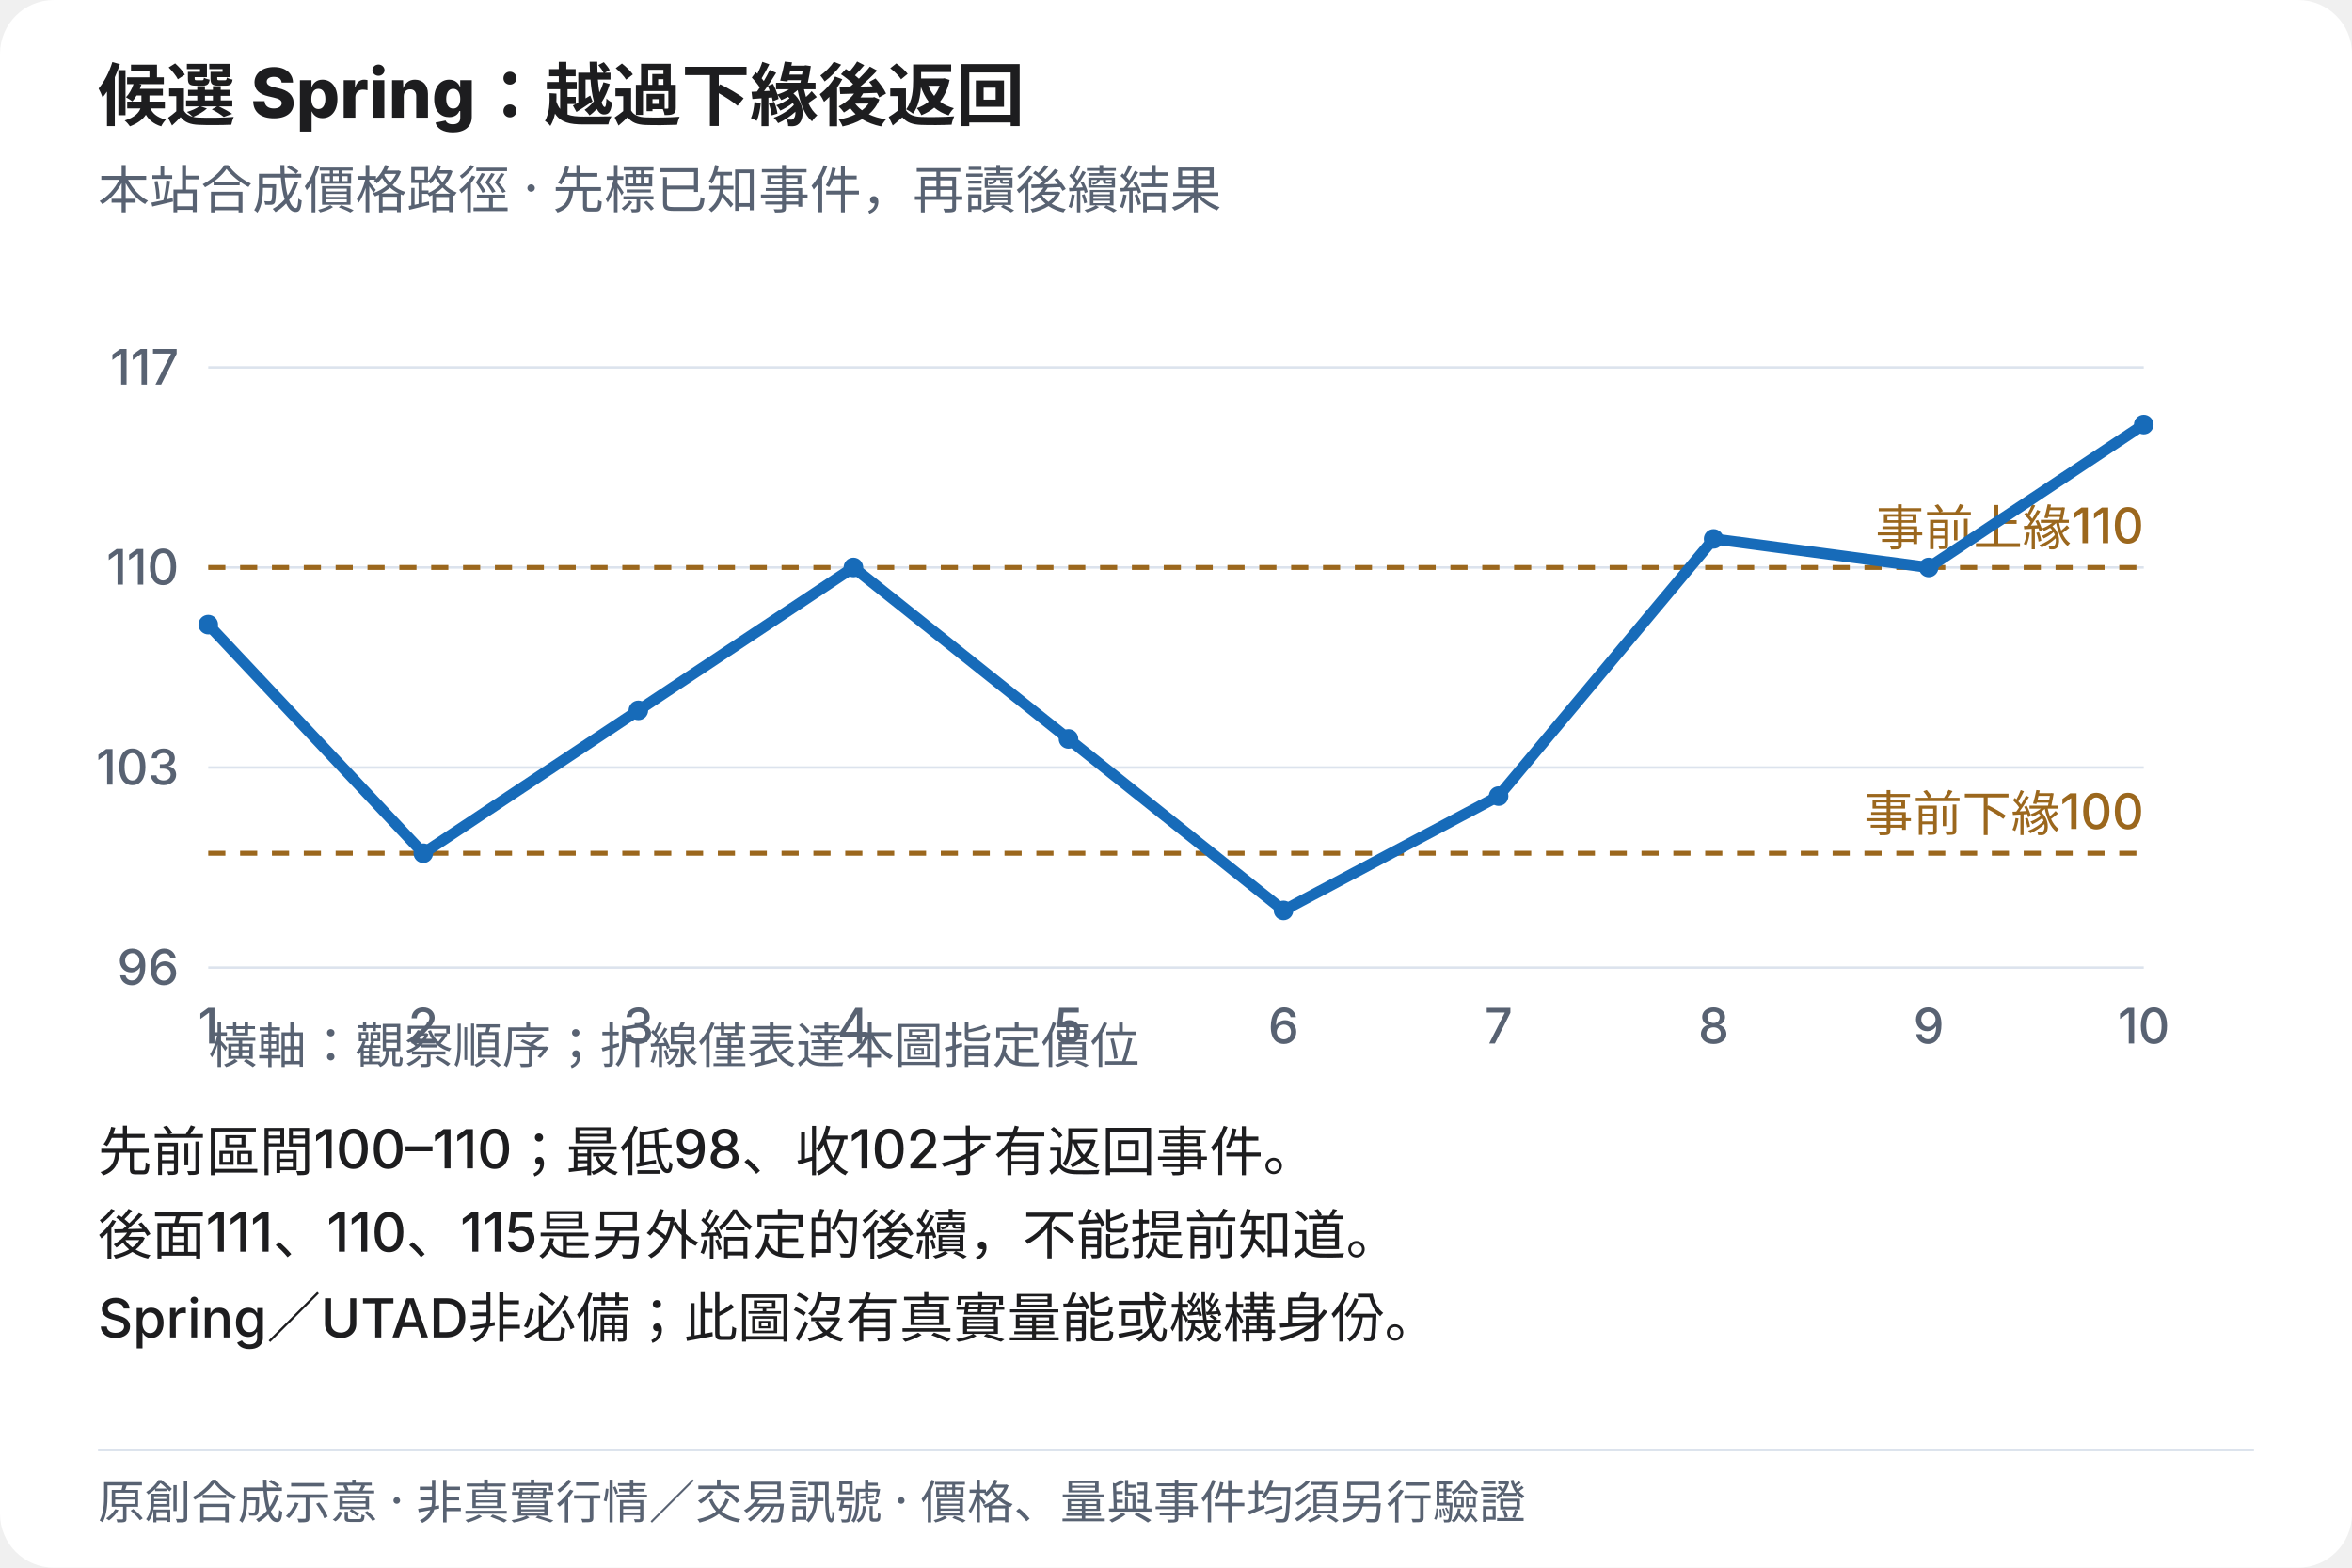
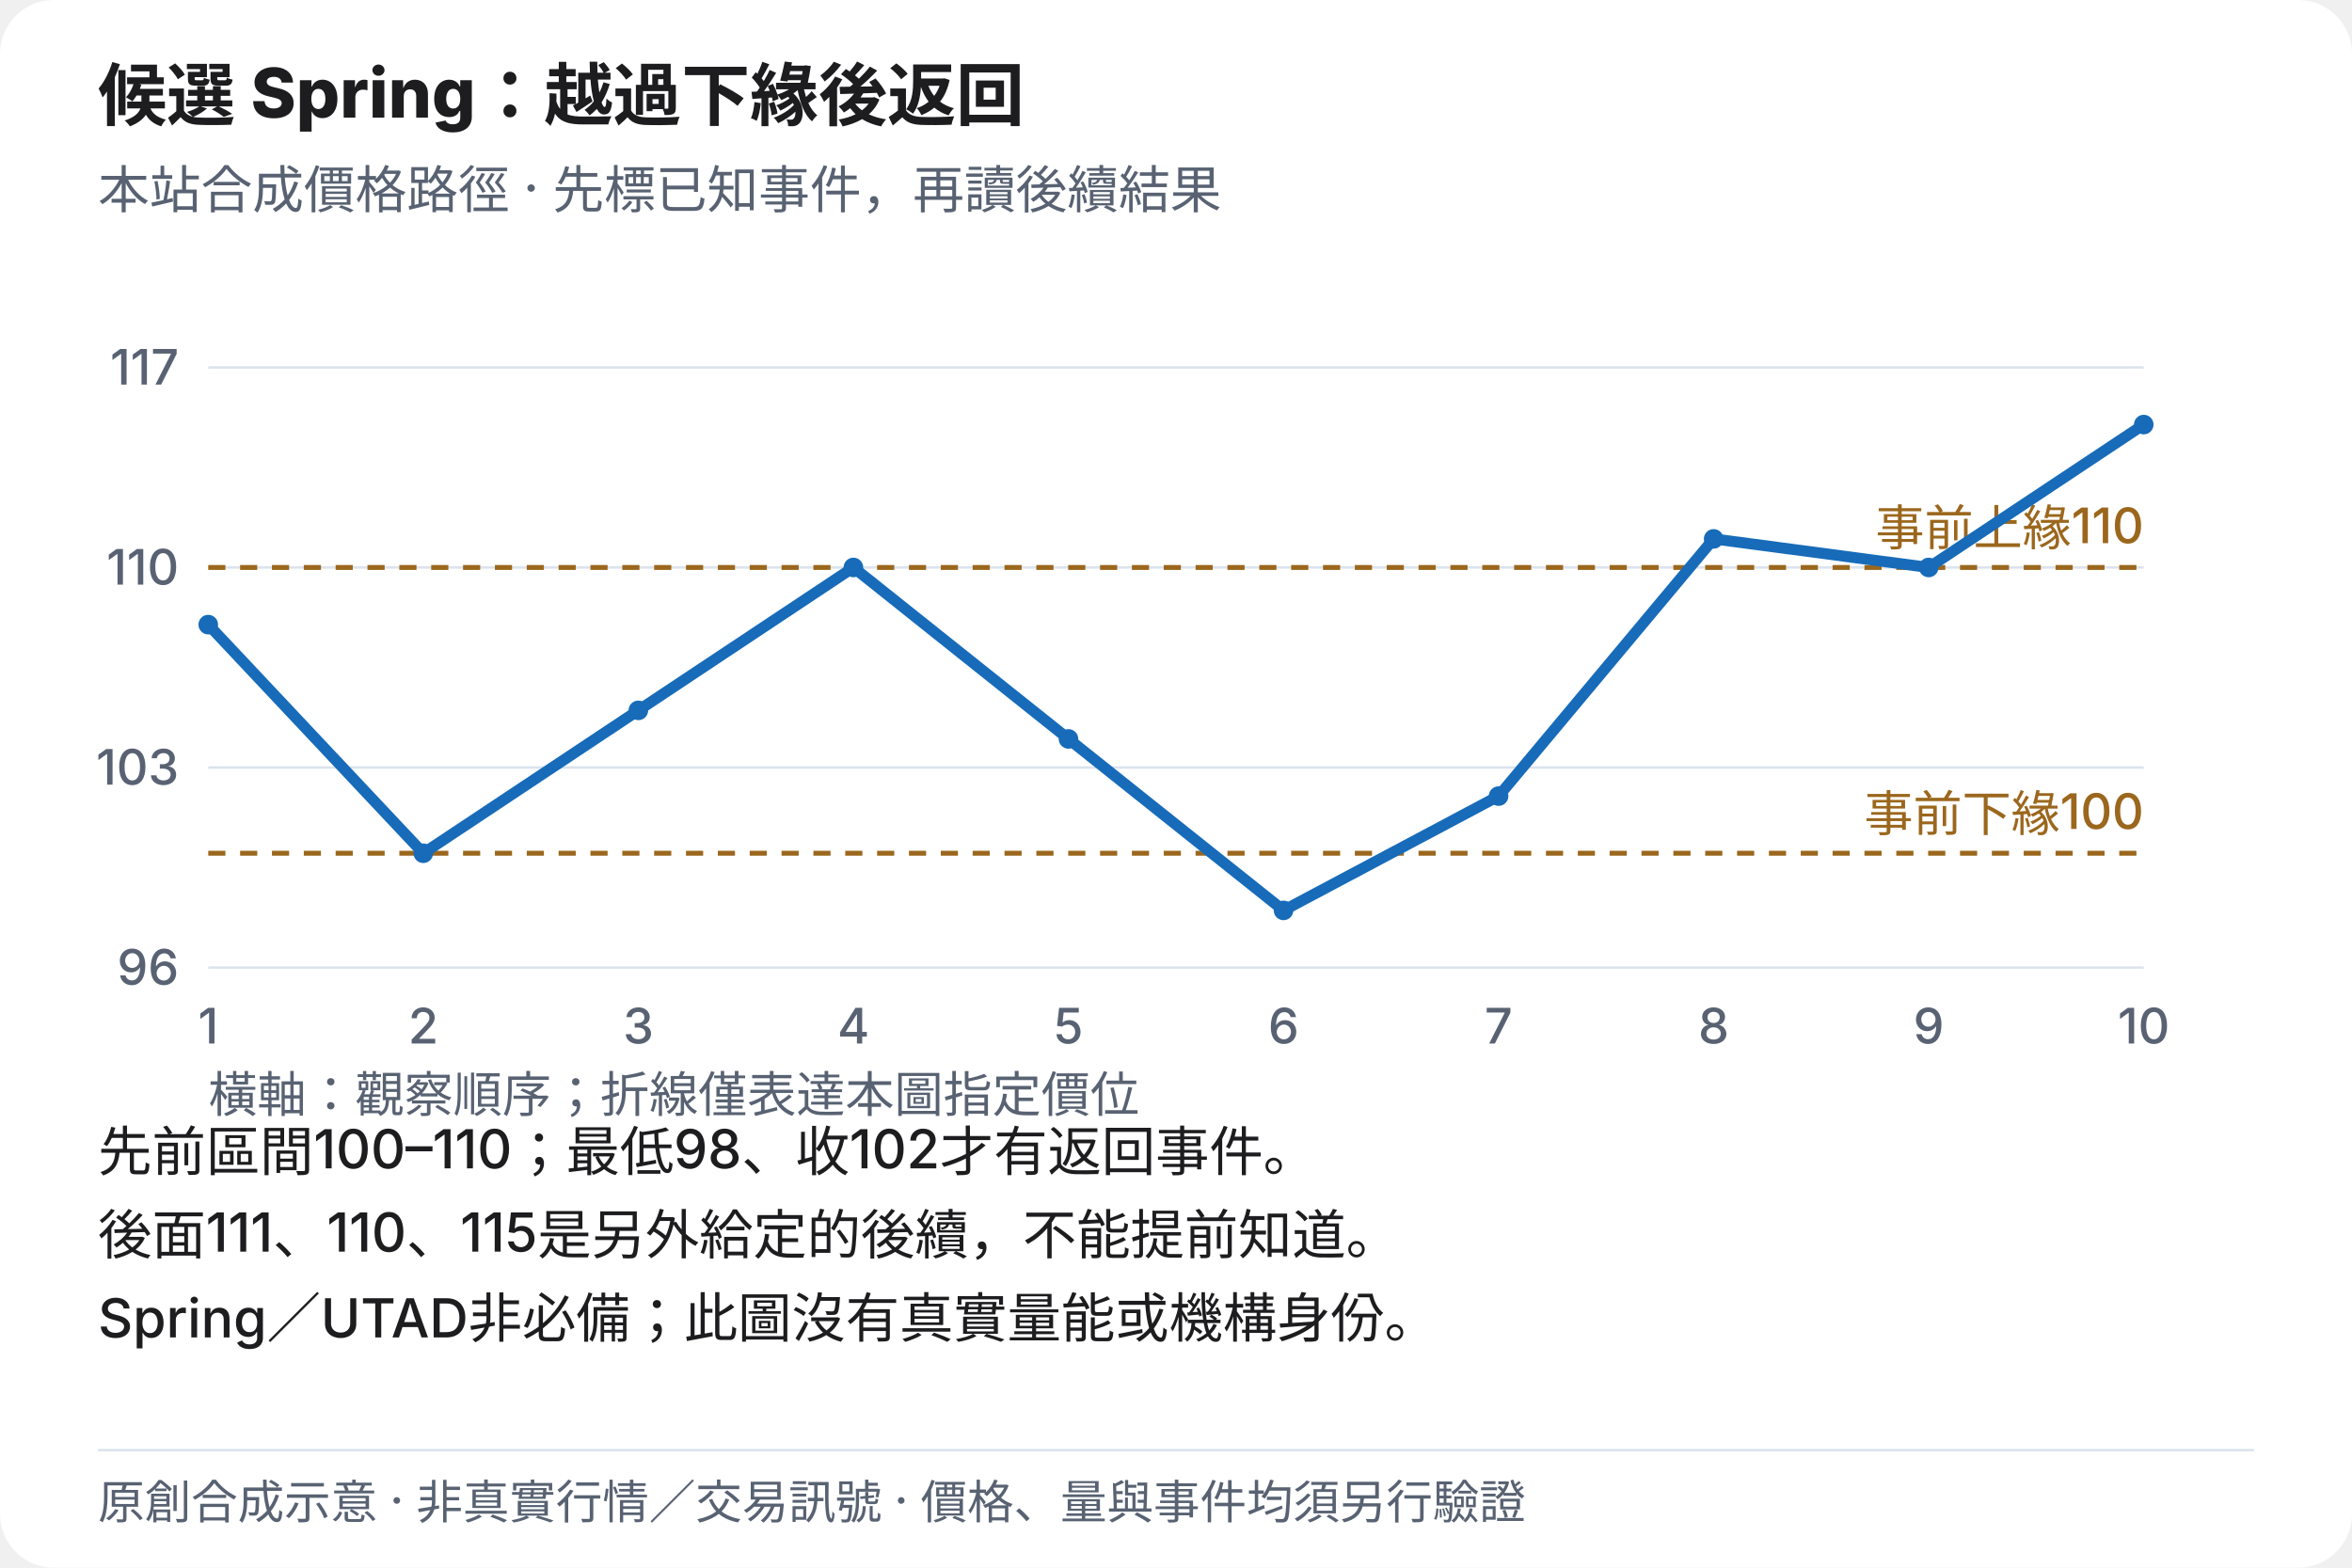
<svg xmlns="http://www.w3.org/2000/svg" width="960" height="640" viewBox="0 0 960 640" role="img" aria-labelledby="t d">
  <rect width="960" height="640" rx="22" fill="#fff" />
  <g font-family="-apple-system,BlinkMacSystemFont,'Microsoft JhengHei',sans-serif">
    <text x="40" y="49" fill="#1d1d1f" font-size="28" font-weight="760" text-anchor="start">候選 Spring：越過下緣後返回</text>
    <text x="40" y="85" fill="#586272" font-size="21" font-weight="450" text-anchor="start">本站合成價格路徑 · 先標已知事件，再讀後續結果</text>
    <path d="M85 395H875" stroke="#dce3ed" />
    <text x="73" y="402" fill="#586272" font-size="20" font-weight="450" text-anchor="end">96</text>
    <path d="M85 313.333H875" stroke="#dce3ed" />
    <text x="73" y="320.333" fill="#586272" font-size="20" font-weight="450" text-anchor="end">103</text>
    <path d="M85 231.667H875" stroke="#dce3ed" />
    <text x="73" y="238.667" fill="#586272" font-size="20" font-weight="450" text-anchor="end">110</text>
    <path d="M85 150H875" stroke="#dce3ed" />
    <text x="73" y="157" fill="#586272" font-size="20" font-weight="450" text-anchor="end">117</text>
    <path d="M85 348.333H875" stroke="#9b671d" stroke-dasharray="7 6" stroke-width="2" />
    <text x="875" y="339.333" fill="#9b671d" font-size="20" font-weight="450" text-anchor="end">事前下緣100</text>
    <path d="M85 231.667H875" stroke="#9b671d" stroke-dasharray="7 6" stroke-width="2" />
    <text x="875" y="222.667" fill="#9b671d" font-size="20" font-weight="450" text-anchor="end">事前上緣110</text>
    <path d="M85 255 L172.778 348.333 L260.556 290 L348.333 231.667 L436.111 301.667 L523.889 371.667 L611.667 325 L699.444 220 L787.222 231.667 L875 173.333" fill="none" stroke="#176bb9" stroke-width="4.5" stroke-linejoin="round" />
    <circle cx="85" cy="255" r="4" fill="#176bb9" />
    <text x="85" y="426" fill="#586272" font-size="20" font-weight="450" text-anchor="middle">1</text>
    <circle cx="172.778" cy="348.333" r="4" fill="#176bb9" />
    <text x="172.778" y="426" fill="#586272" font-size="20" font-weight="450" text-anchor="middle">2</text>
    <circle cx="260.556" cy="290" r="4" fill="#176bb9" />
    <text x="260.556" y="426" fill="#586272" font-size="20" font-weight="450" text-anchor="middle">3</text>
    <circle cx="348.333" cy="231.667" r="4" fill="#176bb9" />
    <text x="348.333" y="426" fill="#586272" font-size="20" font-weight="450" text-anchor="middle">4</text>
    <circle cx="436.111" cy="301.667" r="4" fill="#176bb9" />
    <text x="436.111" y="426" fill="#586272" font-size="20" font-weight="450" text-anchor="middle">5</text>
    <circle cx="523.889" cy="371.667" r="4" fill="#176bb9" />
    <text x="523.889" y="426" fill="#586272" font-size="20" font-weight="450" text-anchor="middle">6</text>
    <circle cx="611.667" cy="325" r="4" fill="#176bb9" />
    <text x="611.667" y="426" fill="#586272" font-size="20" font-weight="450" text-anchor="middle">7</text>
    <circle cx="699.444" cy="220" r="4" fill="#176bb9" />
    <text x="699.444" y="426" fill="#586272" font-size="20" font-weight="450" text-anchor="middle">8</text>
    <circle cx="787.222" cy="231.667" r="4" fill="#176bb9" />
    <text x="787.222" y="426" fill="#586272" font-size="20" font-weight="450" text-anchor="middle">9</text>
    <circle cx="875" cy="173.333" r="4" fill="#176bb9" />
    <text x="875" y="426" fill="#586272" font-size="20" font-weight="450" text-anchor="middle">10</text>
-     <text x="85" y="434" fill="#586272" font-size="20" font-weight="450" text-anchor="start">橫軸：觀察順序；折線僅表達本圖指定價位</text>
+     <text x="85" y="454" fill="#586272" font-size="20" font-weight="450" text-anchor="start">橫軸：觀察順序；折線僅表達本圖指定價位</text>
    <text x="40" y="478" fill="#1d1d1f" font-size="22" font-weight="450" text-anchor="start">先前區間100–110；最低98、收102才有返回事件。</text>
    <text x="40" y="512" fill="#1d1d1f" font-size="22" font-weight="450" text-anchor="start">後面111、110、115是另外給定的後續，不能提前知道。</text>
    <text x="40" y="546" fill="#1d1d1f" font-size="22" font-weight="450" text-anchor="start">Spring／UTAD非必備；此圖沒有真實量能或機構身份。</text>
    <path d="M40 592H920" stroke="#dce3ed" />
    <text x="40" y="620" fill="#586272" font-size="19" font-weight="450" text-anchor="start">原創合成示意 · 非真實行情／交易訊號 · 價格、量與事件均須另行驗證</text>
  </g>
</svg>
